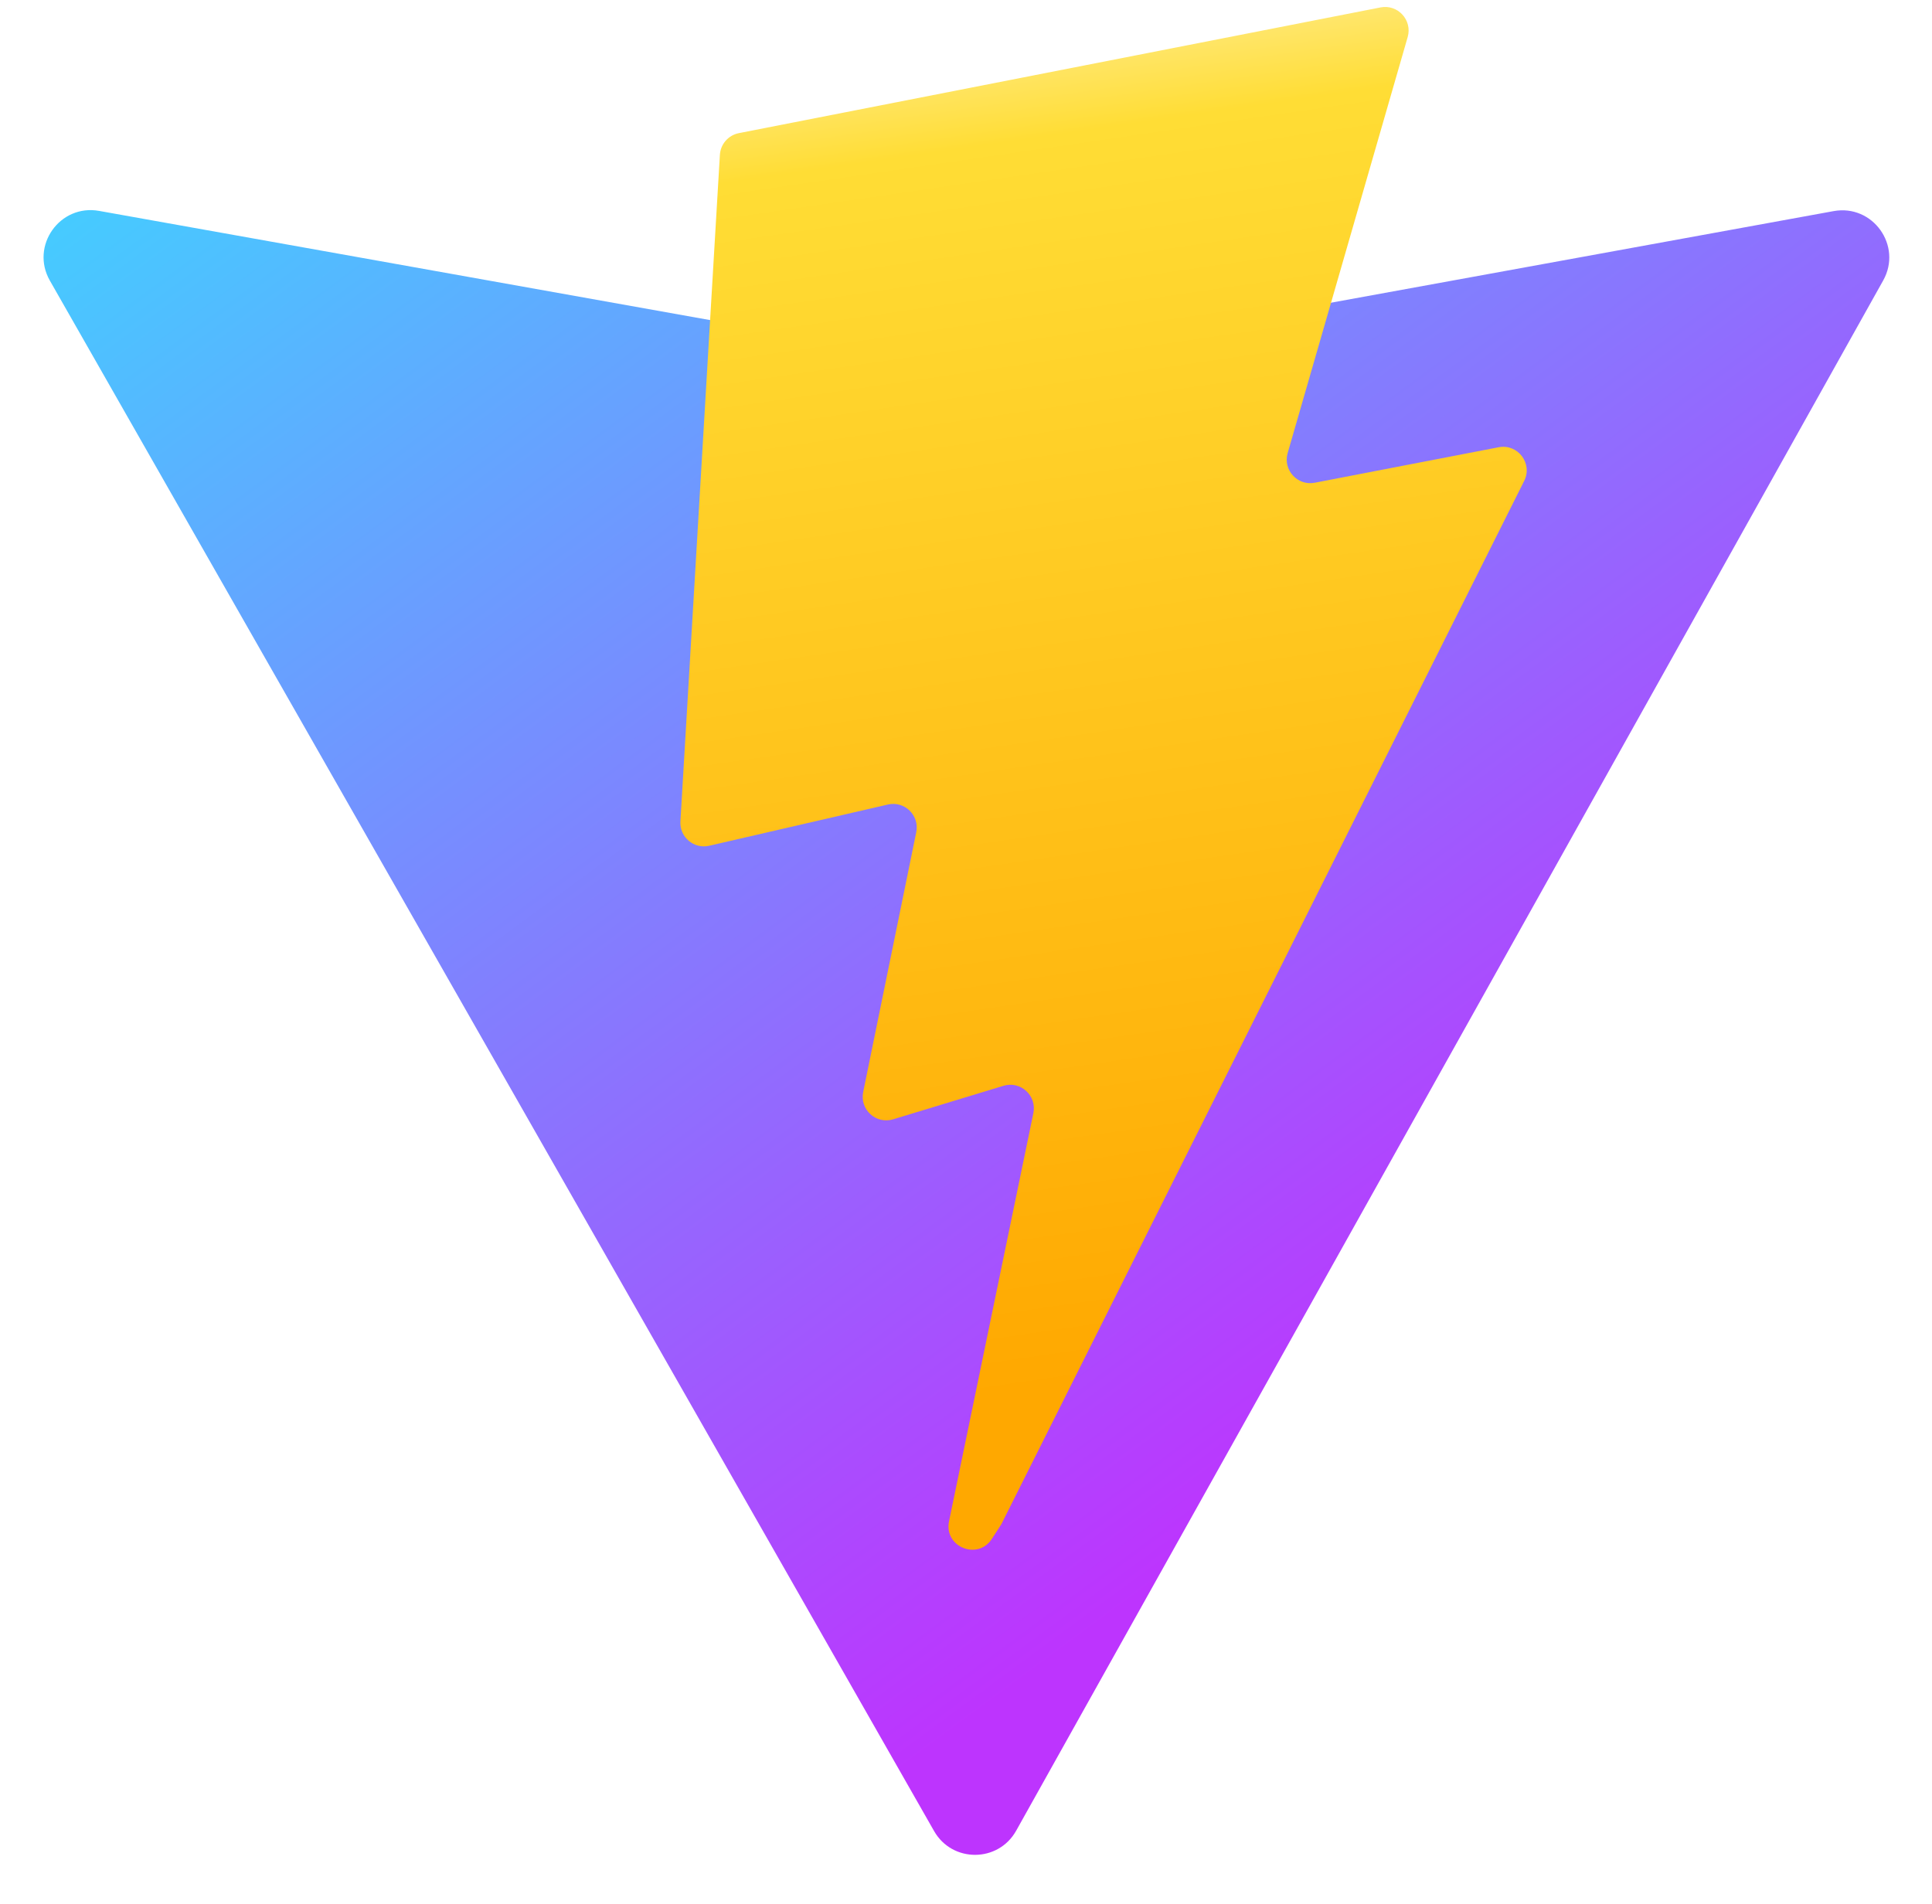
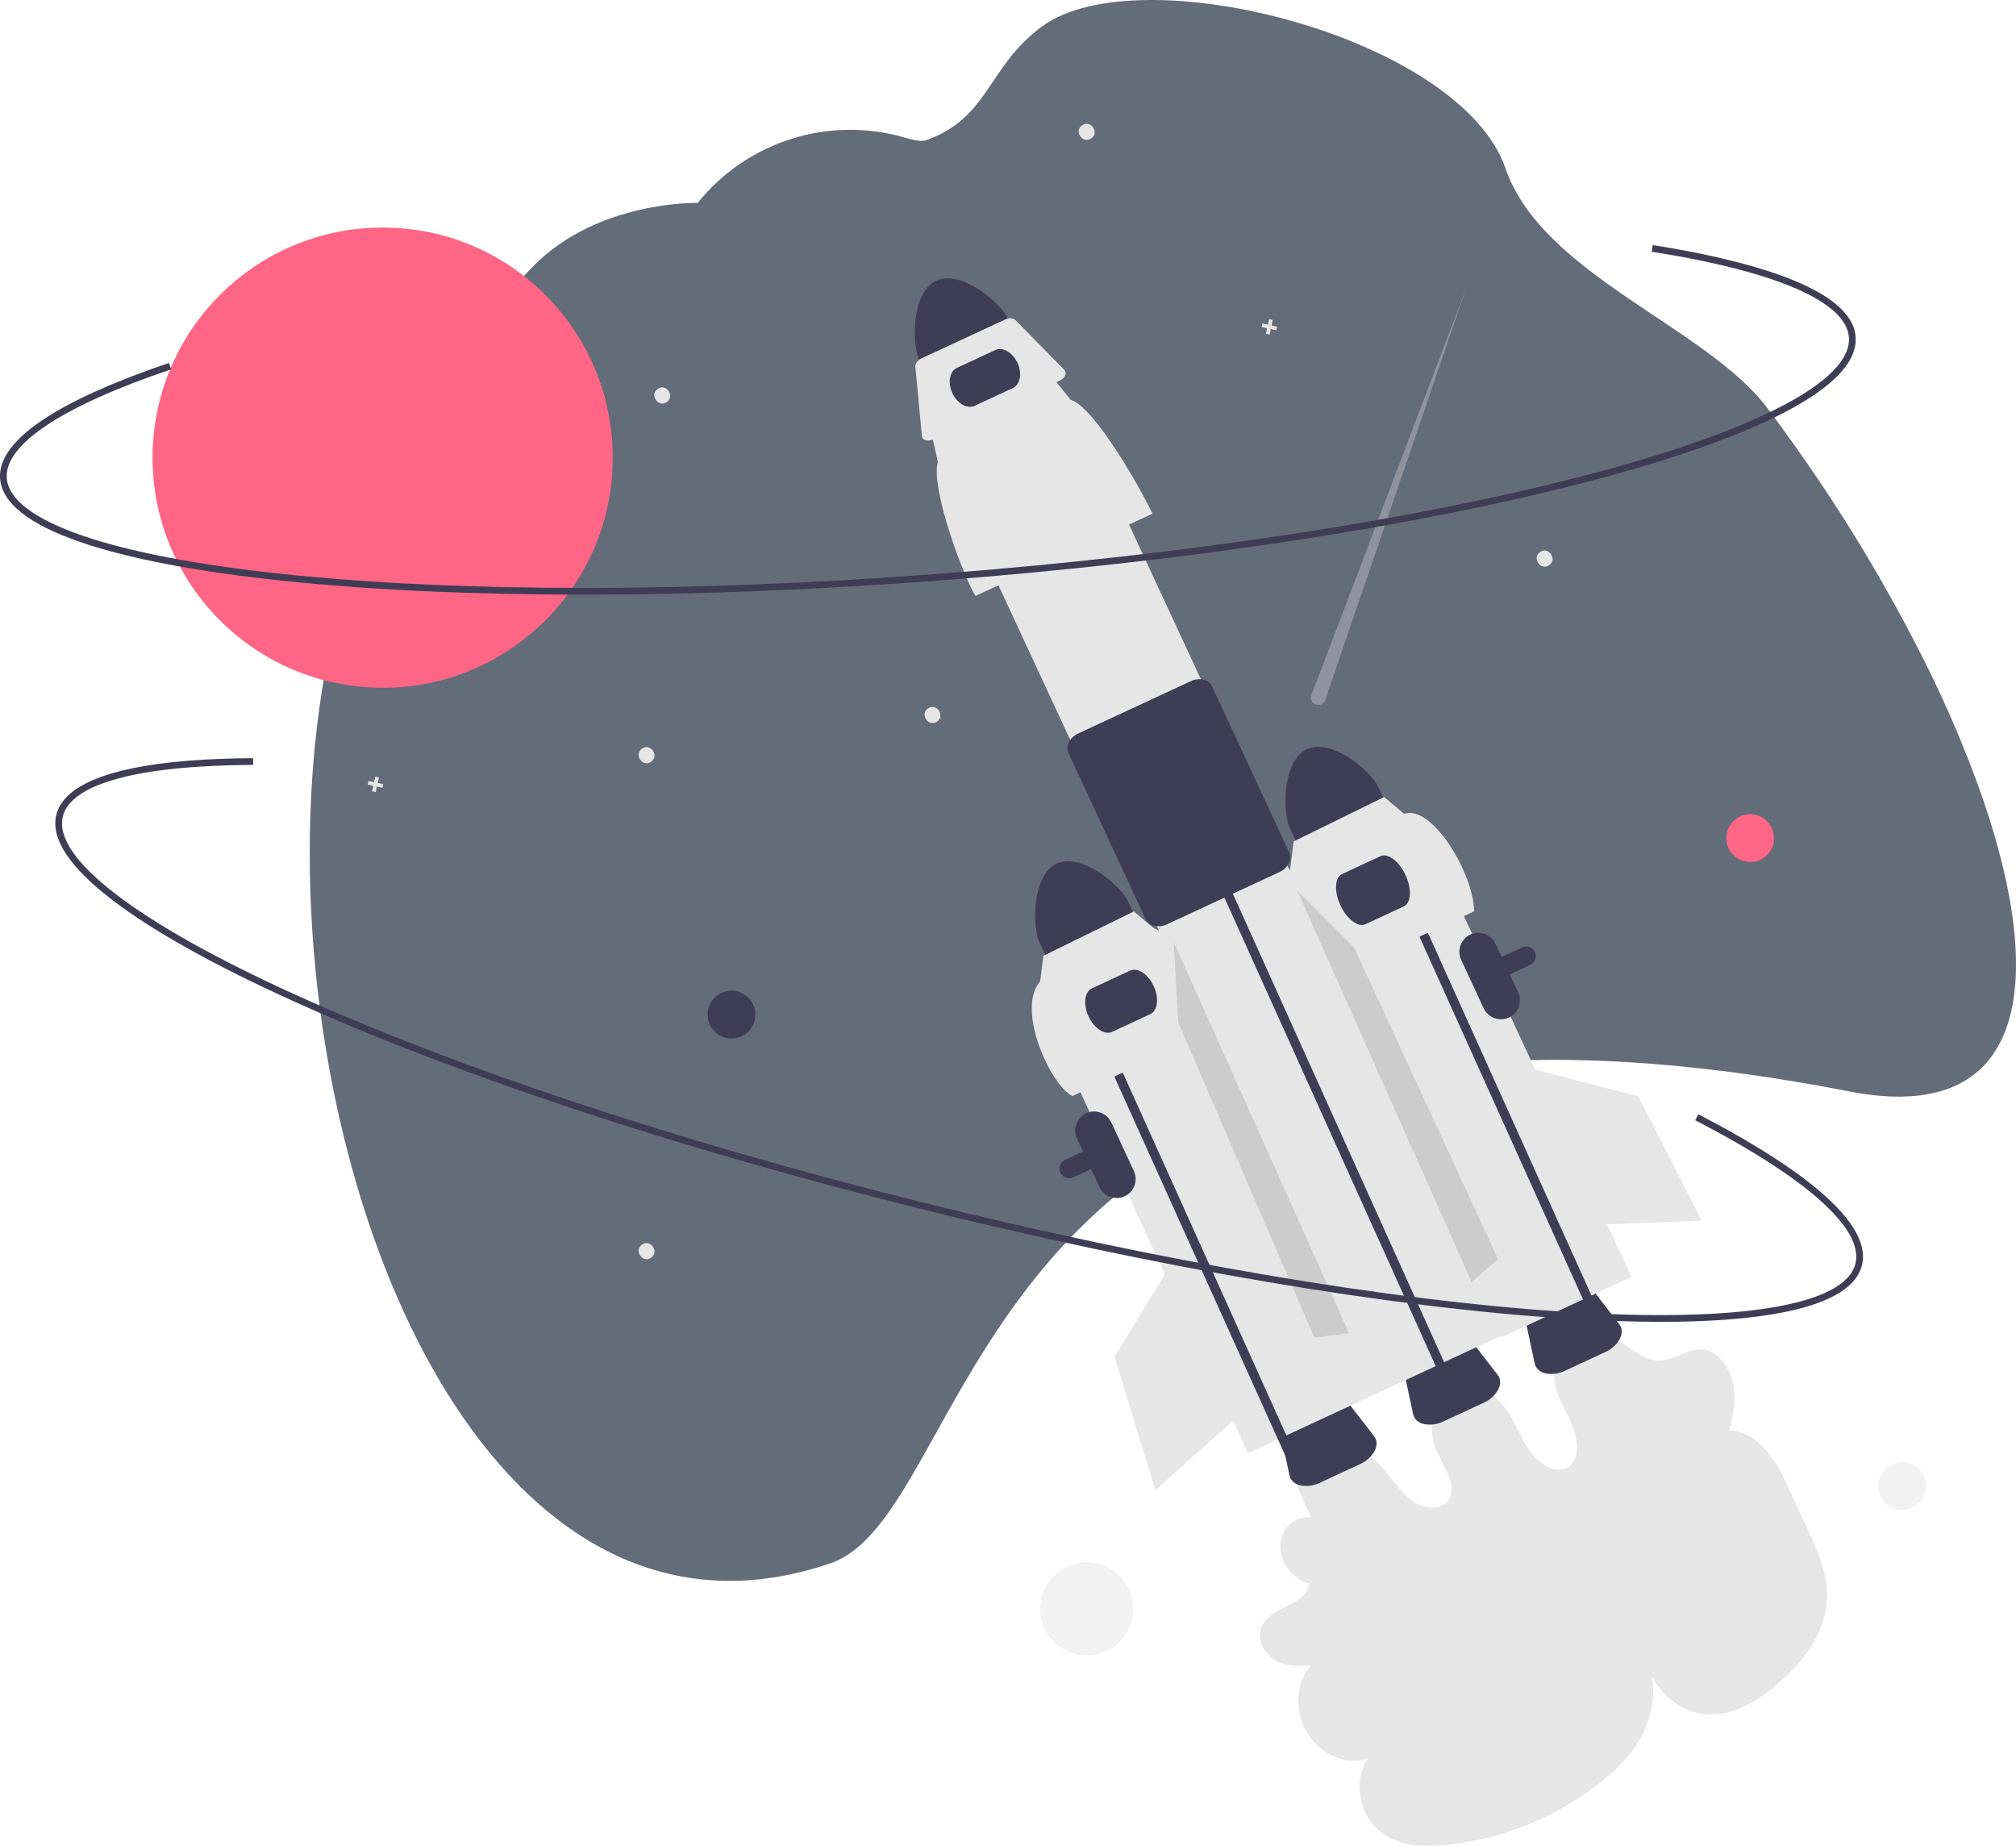
- <svg xmlns="http://www.w3.org/2000/svg" width="410" height="404" viewBox="0 0 410 404" fill="none">
-   <path d="M399.641 59.525L215.643 388.545C211.844 395.338 202.084 395.378 198.228 388.618L10.582 59.556C6.381 52.19 12.68 43.267 21.028 44.759L205.223 77.682C206.398 77.892 207.601 77.89 208.776 77.676L389.119 44.806C397.439 43.289 403.768 52.143 399.641 59.525Z" fill="url(#paint0_linear)" />
-   <path d="M292.965 1.574L156.801 28.255C154.563 28.694 152.906 30.59 152.771 32.866L144.395 174.33C144.198 177.662 147.258 180.248 150.51 179.498L188.42 170.749C191.967 169.931 195.172 173.055 194.443 176.622L183.18 231.775C182.422 235.487 185.907 238.661 189.532 237.56L212.947 230.446C216.577 229.344 220.065 232.527 219.297 236.242L201.398 322.875C200.278 328.294 207.486 331.249 210.492 326.603L212.5 323.5L323.454 102.072C325.312 98.365 322.108 94.137 318.036 94.923L279.014 102.454C275.347 103.161 272.227 99.746 273.262 96.158L298.731 7.867C299.767 4.273 296.636 0.855 292.965 1.574Z" fill="url(#paint1_linear)" />
-   <defs>
-     <linearGradient id="paint0_linear" x1="6" y1="33" x2="235" y2="344" gradientUnits="userSpaceOnUse">
-       <stop stop-color="#41D1FF" />
-       <stop offset="1" stop-color="#BD34FE" />
-     </linearGradient>
-     <linearGradient id="paint1_linear" x1="194.651" y1="8.818" x2="236.076" y2="292.989" gradientUnits="userSpaceOnUse">
-       <stop stop-color="#FFEA83" />
-       <stop offset="0.083" stop-color="#FFDD35" />
-       <stop offset="1" stop-color="#FFA800" />
-     </linearGradient>
-   </defs>
+ <svg xmlns="http://www.w3.org/2000/svg" id="a13970f5-fcb6-45bc-88b6-f9395b0a599f" data-name="Layer 1" width="902.419" height="826.207" viewBox="0 0 902.419 826.207">
+   <path d="M726.95,696.708l8.672,19.444c-7.049-1.122-13.604,4.898-13.751,12.629s6.14,15.774,13.189,16.873c-1.347,6.002-7.161,8.649-12.207,11.075s-10.485,6.45-10.11,12.845c.301,5.135,4.548,9.669,9.058,11.492s9.241,1.543,13.809,1.237c-6.921,7.24-7.596,20.848-1.517,30.611s18.217,14.569,27.305,10.811c-6.422,7.989-5.027,22.618,2.943,30.862,8.034,8.311,19.678,9.115,29.857,8.24a132.238,132.238,0,0,0,71.007-28.14c7.782-6.183,15.05-13.456,19.49-22.941s5.747-21.496,1.612-32.29c1.115,13.522,14.65,24.203,26.826,24.8s22.807-6.261,31.841-14.081c12.014-10.4,23.137-24.979,21.488-42.967-.816-8.905-4.706-17.469-8.521-25.765l-7.396-16.083c-2.986-6.493-6.039-13.095-10.533-18.544s-10.731-9.667-16.973-9.626c1.427-6.52,2.861-13.283,1.665-20.211s-5.776-14.101-12.004-15.723c-7.927-2.065-14.645,5.25-22.616,4.561-7.671-.664-14.01-8.362-21.459-11.412a17.178,17.178,0,0,0-18.537,3.206c-4.722,4.61-6.69,12.398-4.996,19.767,1.484,6.455,5.435,12.149,7.832,18.375s2.77,14.231-1.835,17.631c-5.557,4.103-14.014-1.48-18.356-8.235s-6.834-14.933-12.324-20.614c-6.479-6.705-16.621-8.276-23.293-3.608s-9.222,15.119-5.859,24.004c2.75,7.264,9.049,14.614,6.864,21.454-2.309,7.23-12.413,6.314-18.507,1.205s-10.141-12.806-16.161-18.03c-6.114-5.306-14.098-7.63-21.107-6.146a21.731,21.731,0,0,0-15.573,13.915" transform="translate(-148.7907 -36.89661)" fill="#e6e6e6" />
+   <path d="M867.347,642.066l-17.993,8.36a13.812,13.812,0,0,1-8.734,1.177c-2.612-.618-4.377-2.215-4.841-4.383l-4.187-19.554c-.79-3.689,2.265-8.053,7.264-10.376l9.937-4.617c4.999-2.323,10.305-1.843,12.614,1.14l12.244,15.81c1.358,1.753,1.44,4.132.228,6.527A13.812,13.812,0,0,1,867.347,642.066Z" transform="translate(-148.7907 -36.89661)" fill="#3f3d56" />
+   <path d="M309.43,280.659A353.998,353.998,0,0,1,386.932,156.602c29.006-30.112,74.15-28.861,74.15-28.861l.258-.32A87.58,87.58,0,0,1,553.893,98.509c4.304,1.235,7.615,1.783,9.189,1.232,28.707-10.047,27.358-32.724,52.126-50.993,43.367-31.987,187.211,4.654,207.494,63.514,16.439,47.705,89.82,70.827,117.236,107.317q6.431,8.559,12.618,17.316,2.901,4.068,5.737,8.198a730.428,730.428,0,0,1,52.147,88.155,514.113,514.113,0,0,1,26.101,61.684c28.591,83.582,18.814,145.855-60.021,130.47q-13.998-2.739-27.324-4.901-19.296-3.149-37.246-5.176-24.172-2.749-45.994-3.602-7.337-.295-14.405-.396c-69.67-.966-121.349,12.146-160.719,32.502q-10.011,5.163-18.973,10.923a236.054,236.054,0,0,0-26.08,19.319,254.898,254.898,0,0,0-31.422,32.197l-.522.639c-46.048,56.326-61.203,118.682-93.235,129.661C383.674,783.51,297.074,613.35,288.193,446.896q-.673-12.582-.743-25.091-.042-5.592.055-11.154c.141-9.673.567-19.285,1.281-28.78q.4-5.445.928-10.833c.388-3.873.81-7.724,1.298-11.55C294.495,331.442,300.589,304.758,309.43,280.659Z" transform="translate(-148.7907 -36.89661)" fill="#636c79" />
+   <path d="M733.834,372.24c-10.935,5.091-11.115,27.895-7.686,35.284l6.214,13.374,39.609-18.403-6.214-13.374C762.321,381.735,744.777,367.166,733.834,372.24Z" transform="translate(-148.7907 -36.89661)" fill="#3f3d56" />
+   <path d="M627.393,564.256a4.333,4.333,0,0,1-4.07-5.819,4.3,4.3,0,0,1,2.243-2.44L830.12,460.958a4.33,4.33,0,0,1,5.752,2.102,4.336,4.336,0,0,1-2.103,5.752h-0L629.215,563.85A4.306,4.306,0,0,1,627.393,564.256Z" transform="translate(-148.7907 -36.89661)" fill="#3f3d56" />
+   <rect x="771.788" y="414.474" width="64.474" height="217.68" transform="translate(-294.4339 350.6066) rotate(-24.9202)" fill="#e6e6e6" />
+   <path d="M567.905,162.514c-10.935,5.091-11.115,27.895-7.686,35.284l6.214,13.374,39.609-18.403L599.827,179.395C596.392,172.009,578.848,157.44,567.905,162.514Z" transform="translate(-148.7907 -36.89661)" fill="#3f3d56" />
+   <path d="M812.919,664.761l-17.993,8.36a13.812,13.812,0,0,1-8.734,1.177c-2.612-.618-4.377-2.215-4.841-4.383l-4.187-19.554c-.79-3.689,2.265-8.053,7.264-10.376l9.937-4.617c4.999-2.323,10.305-1.843,12.614,1.14L819.224,652.319c1.358,1.753,1.44,4.132.228,6.527A13.812,13.812,0,0,1,812.919,664.761Z" transform="translate(-148.7907 -36.89661)" fill="#3f3d56" />
+   <path d="M757.601,692.207,739.608,700.566a13.812,13.812,0,0,1-8.734,1.177c-2.612-.618-4.377-2.215-4.841-4.383l-4.187-19.554c-.79-3.689,2.265-8.053,7.264-10.376l9.937-4.617c4.999-2.323,10.305-1.843,12.614,1.14l12.244,15.81c1.358,1.753,1.44,4.132.228,6.527A13.812,13.812,0,0,1,757.601,692.207Z" transform="translate(-148.7907 -36.89661)" fill="#3f3d56" />
+   <rect x="668.302" y="227.978" width="64.474" height="440.016" transform="translate(-272.3289 299.9887) rotate(-24.9202)" fill="#e6e6e6" />
+   <polyline points="548.951 403.691 542.39 389.254 546.167 387.512 552.708 401.903 647.423 611.909 643.65 613.662" fill="#3f3d56" />
+   <polyline points="622.951 391.691 616.39 377.254 620.167 375.512 626.708 389.903 721.423 599.909 717.65 601.662" fill="#3f3d56" />
+   <path d="M664.671,266.814l-79.226,36.809c-5.044-7.847-20.249-48.06-16.835-59.991l-2.563-11.378,54.703-25.416,7.322,9.007C638.942,219.18,660.102,256.951,664.671,266.814Z" transform="translate(-148.7907 -36.89661)" fill="#e6e6e6" />
+   <path d="M623.037,207.325l-56.451,26.228c-2.084.968-4.303.612-4.956-.795a1.952,1.952,0,0,1-.172-.643l-2.922-31.168c-.125-1.335,1.017-2.847,2.761-3.658L598.734,179.896c1.744-.81,3.637-.708,4.576.249l21.936,22.334c1.122,1.142.513,3.098-1.361,4.367A6.081,6.081,0,0,1,623.037,207.325Z" transform="translate(-148.7907 -36.89661)" fill="#e6e6e6" />
+   <path d="M667.313,451.514a7.626,7.626,0,0,1-1.814-.214,5.604,5.604,0,0,1-3.896-3.025L627.09,373.992c-1.428-3.075.489-7.008,4.274-8.767l50.536-23.48c3.786-1.76,8.027-.688,9.457,2.387l34.513,74.283a5.603,5.603,0,0,1-.201,4.929,8.506,8.506,0,0,1-4.074,3.838l-50.536,23.479A8.92,8.92,0,0,1,667.313,451.514Z" transform="translate(-148.7907 -36.89661)" fill="#3f3d56" />
+   <rect x="658.612" y="466.208" width="64.474" height="217.68" transform="translate(-326.7693 307.736) rotate(-24.9202)" fill="#e6e6e6" />
+   <path d="M602.189,210.581l-17.147,7.967c-3.309,1.537-7.773-1.024-9.95-5.71s-1.256-9.749,2.053-11.286l17.147-7.967c3.309-1.537,7.773,1.024,9.95,5.71S605.498,209.044,602.189,210.581Z" transform="translate(-148.7907 -36.89661)" fill="#3f3d56" />
+   <path d="M621.799,423.444c-10.935,5.091-11.115,27.895-7.686,35.284l6.214,13.374,39.609-18.403L653.722,440.324C650.287,432.939,632.742,418.37,621.799,423.444Z" transform="translate(-148.7907 -36.89661)" fill="#3f3d56" />
+   <path d="M440.152,377.925c-3.862,2.573-7.815-3.551-3.878-6.01C440.135,369.342,444.088,375.466,440.152,377.925Z" transform="translate(-148.7907 -36.89661)" fill="#e6e6e6" />
+   <path d="M842.152,289.925c-3.862,2.573-7.815-3.551-3.878-6.01C842.135,281.342,846.088,287.466,842.152,289.925Z" transform="translate(-148.7907 -36.89661)" fill="#e6e6e6" />
+   <path d="M568.152,359.925c-3.862,2.573-7.815-3.551-3.878-6.01C568.135,351.342,572.088,357.466,568.152,359.925Z" transform="translate(-148.7907 -36.89661)" fill="#e6e6e6" />
+   <path d="M440.152,599.925c-3.862,2.573-7.815-3.551-3.878-6.01C440.135,591.342,444.088,597.466,440.152,599.925Z" transform="translate(-148.7907 -36.89661)" fill="#e6e6e6" />
+   <path d="M637.152,98.925c-3.862,2.573-7.815-3.551-3.878-6.01C637.135,90.342,641.088,96.466,637.152,98.925Z" transform="translate(-148.7907 -36.89661)" fill="#e6e6e6" />
+   <path d="M447.152,216.925c-3.862,2.573-7.815-3.551-3.878-6.01C447.135,208.342,451.088,214.466,447.152,216.925Z" transform="translate(-148.7907 -36.89661)" fill="#e6e6e6" />
+   <polygon points="571.639 146.2 569.182 145.661 569.72 143.203 568.082 142.844 567.543 145.302 565.086 144.764 564.727 146.402 567.184 146.941 566.646 149.398 568.284 149.757 568.823 147.299 571.28 147.838 571.639 146.2" fill="#e6e6e6" />
+   <polygon points="171.542 350.978 169.085 350.439 169.623 347.982 167.985 347.623 167.446 350.08 164.988 349.542 164.629 351.18 167.087 351.719 166.549 354.177 168.187 354.535 168.726 352.078 171.183 352.616 171.542 350.978" fill="#e6e6e6" />
+   <path d="M824.22,492.333a8.51,8.51,0,0,1-11.29-4.127l-10.113-21.765a8.5,8.5,0,0,1,15.417-7.163l10.113,21.765A8.51,8.51,0,0,1,824.22,492.333Z" transform="translate(-148.7907 -36.89661)" fill="#3f3d56" />
+   <path d="M652.22,572.333a8.51,8.51,0,0,1-11.29-4.127l-10.113-21.765a8.5,8.5,0,0,1,15.417-7.163l10.113,21.765A8.51,8.51,0,0,1,652.22,572.333Z" transform="translate(-148.7907 -36.89661)" fill="#3f3d56" />
+   <path d="M808.642,444.778l-67.806,31.503c-4.317-6.716-17.331-41.133-14.409-51.344l1.434-11.423,40.486-19.863,8.971,7.505C789.959,396.883,808.539,428.205,808.642,444.778Z" transform="translate(-148.7907 -36.89661)" fill="#e6e6e6" />
+   <path d="M777.162,442.594l-17.147,7.967c-3.309,1.537-8.344-2.253-11.222-8.447s-2.528-12.487.781-14.024l17.147-7.967c3.309-1.537,8.344,2.253,11.222,8.447S780.471,441.056,777.162,442.594Z" transform="translate(-148.7907 -36.89661)" fill="#3f3d56" />
+   <polyline points="482.951 446.691 476.39 432.254 480.167 430.512 486.708 444.903 581.423 654.909 577.65 656.662" fill="#3f3d56" />
+   <path d="M696.607,495.981l-67.806,31.503c-10.003-5.165-25.291-38.961-14.409-51.344l1.434-11.423,40.486-19.863,8.971,7.505C674.587,455.214,692.697,487.541,696.607,495.981Z" transform="translate(-148.7907 -36.89661)" fill="#e6e6e6" />
+   <path d="M663.732,490.793l-17.147,7.967c-3.309,1.537-8.03-1.579-10.524-6.945s-1.83-10.985,1.479-12.522l17.147-7.967c3.309-1.537,8.03,1.579,10.524,6.945S667.041,489.256,663.732,490.793Z" transform="translate(-148.7907 -36.89661)" fill="#3f3d56" />
+   <circle cx="171.291" cy="204.845" r="103" fill="#ff6584" />
+   <path d="M742.396,349.021l62.593-182.809L736.258,346.832a3.442,3.442,0,1,0,6.138,2.188Z" transform="translate(-148.7907 -36.89661)" fill="#f0f0f0" opacity="0.3" />
+   <path d="M901.95,240.055q-18.38,6.108-40.751,12.001c-77.145,20.311-180.55,36.154-291.166,44.613-110.615,8.458-215.227,8.519-294.563.174-38.647-4.066-69.215-9.913-90.854-17.381-22.909-7.905-34.947-17.432-35.78-28.314-1.621-21.2,40.213-39.859,75.592-51.778l.958,2.843C176.801,218.581,150.678,235.879,151.828,250.919c1.464,19.156,46.644,34.806,123.955,42.94,79.162,8.327,183.581,8.263,294.021-.181,110.44-8.445,213.655-24.257,290.63-44.523,75.174-19.791,117.45-42.129,115.986-61.285-1.216-15.905-32.567-29.51-88.278-38.312l.468-2.963c40.48,6.396,89.093,18.708,90.801,41.047.832,10.882-9.618,22.127-31.059,33.424C936.131,227.503,920.601,233.856,901.95,240.055Z" transform="translate(-148.7907 -36.89661)" fill="#3f3d56" />
+   <circle cx="783.425" cy="375.136" r="10.702" fill="#ff6584" />
+   <circle cx="851.425" cy="665.136" r="10.702" fill="#f2f2f2" />
+   <circle cx="486.425" cy="720.136" r="20.866" fill="#f2f2f2" />
+   <circle cx="327.425" cy="454.136" r="10.702" fill="#3f3d56" />
+   <polygon points="687.226 478.768 733.402 490.721 761.723 546.349 713.843 548.227 687.226 478.768" fill="#e6e6e6" />
+   <polygon points="580.645 398.574 606.059 424.002 670.606 563.557 658.722 573.824 580.645 398.574" fill="#ccc" />
+   <polygon points="525.386 421.624 527.38 457.52 588.304 598.694 603.88 596.688 525.386 421.624" fill="#ccc" />
+   <polygon points="523.723 566.637 498.854 607.339 517.187 667.008 552.9 635.061 523.723 566.637" fill="#e6e6e6" />
+   <path d="M892.195,628.544q-19.368,0-42.457-1.464c-79.614-5.056-182.738-22.633-290.376-49.492-107.638-26.859-206.93-59.794-279.585-92.734-35.393-16.047-62.556-31.236-80.735-45.147-19.247-14.727-27.666-27.564-25.024-38.153,5.148-20.629,50.731-25.142,88.064-25.295l.013,3c-51.268.21-81.514,8.387-85.166,23.022-4.652,18.64,33.287,47.741,104.087,79.841,72.496,32.868,171.605,65.739,279.073,92.557,107.467,26.816,210.401,44.363,289.84,49.408,77.579,4.928,124.743-2.938,129.395-21.578,3.862-15.477-21.598-38.275-71.689-64.198l1.379-2.664c36.397,18.836,78.646,45.852,73.222,67.589C979.592,613.823,966.13,621.199,942.22,625.157,928.59,627.413,911.85,628.544,892.195,628.544Z" transform="translate(-148.7907 -36.89661)" fill="#3f3d56" />
</svg>
